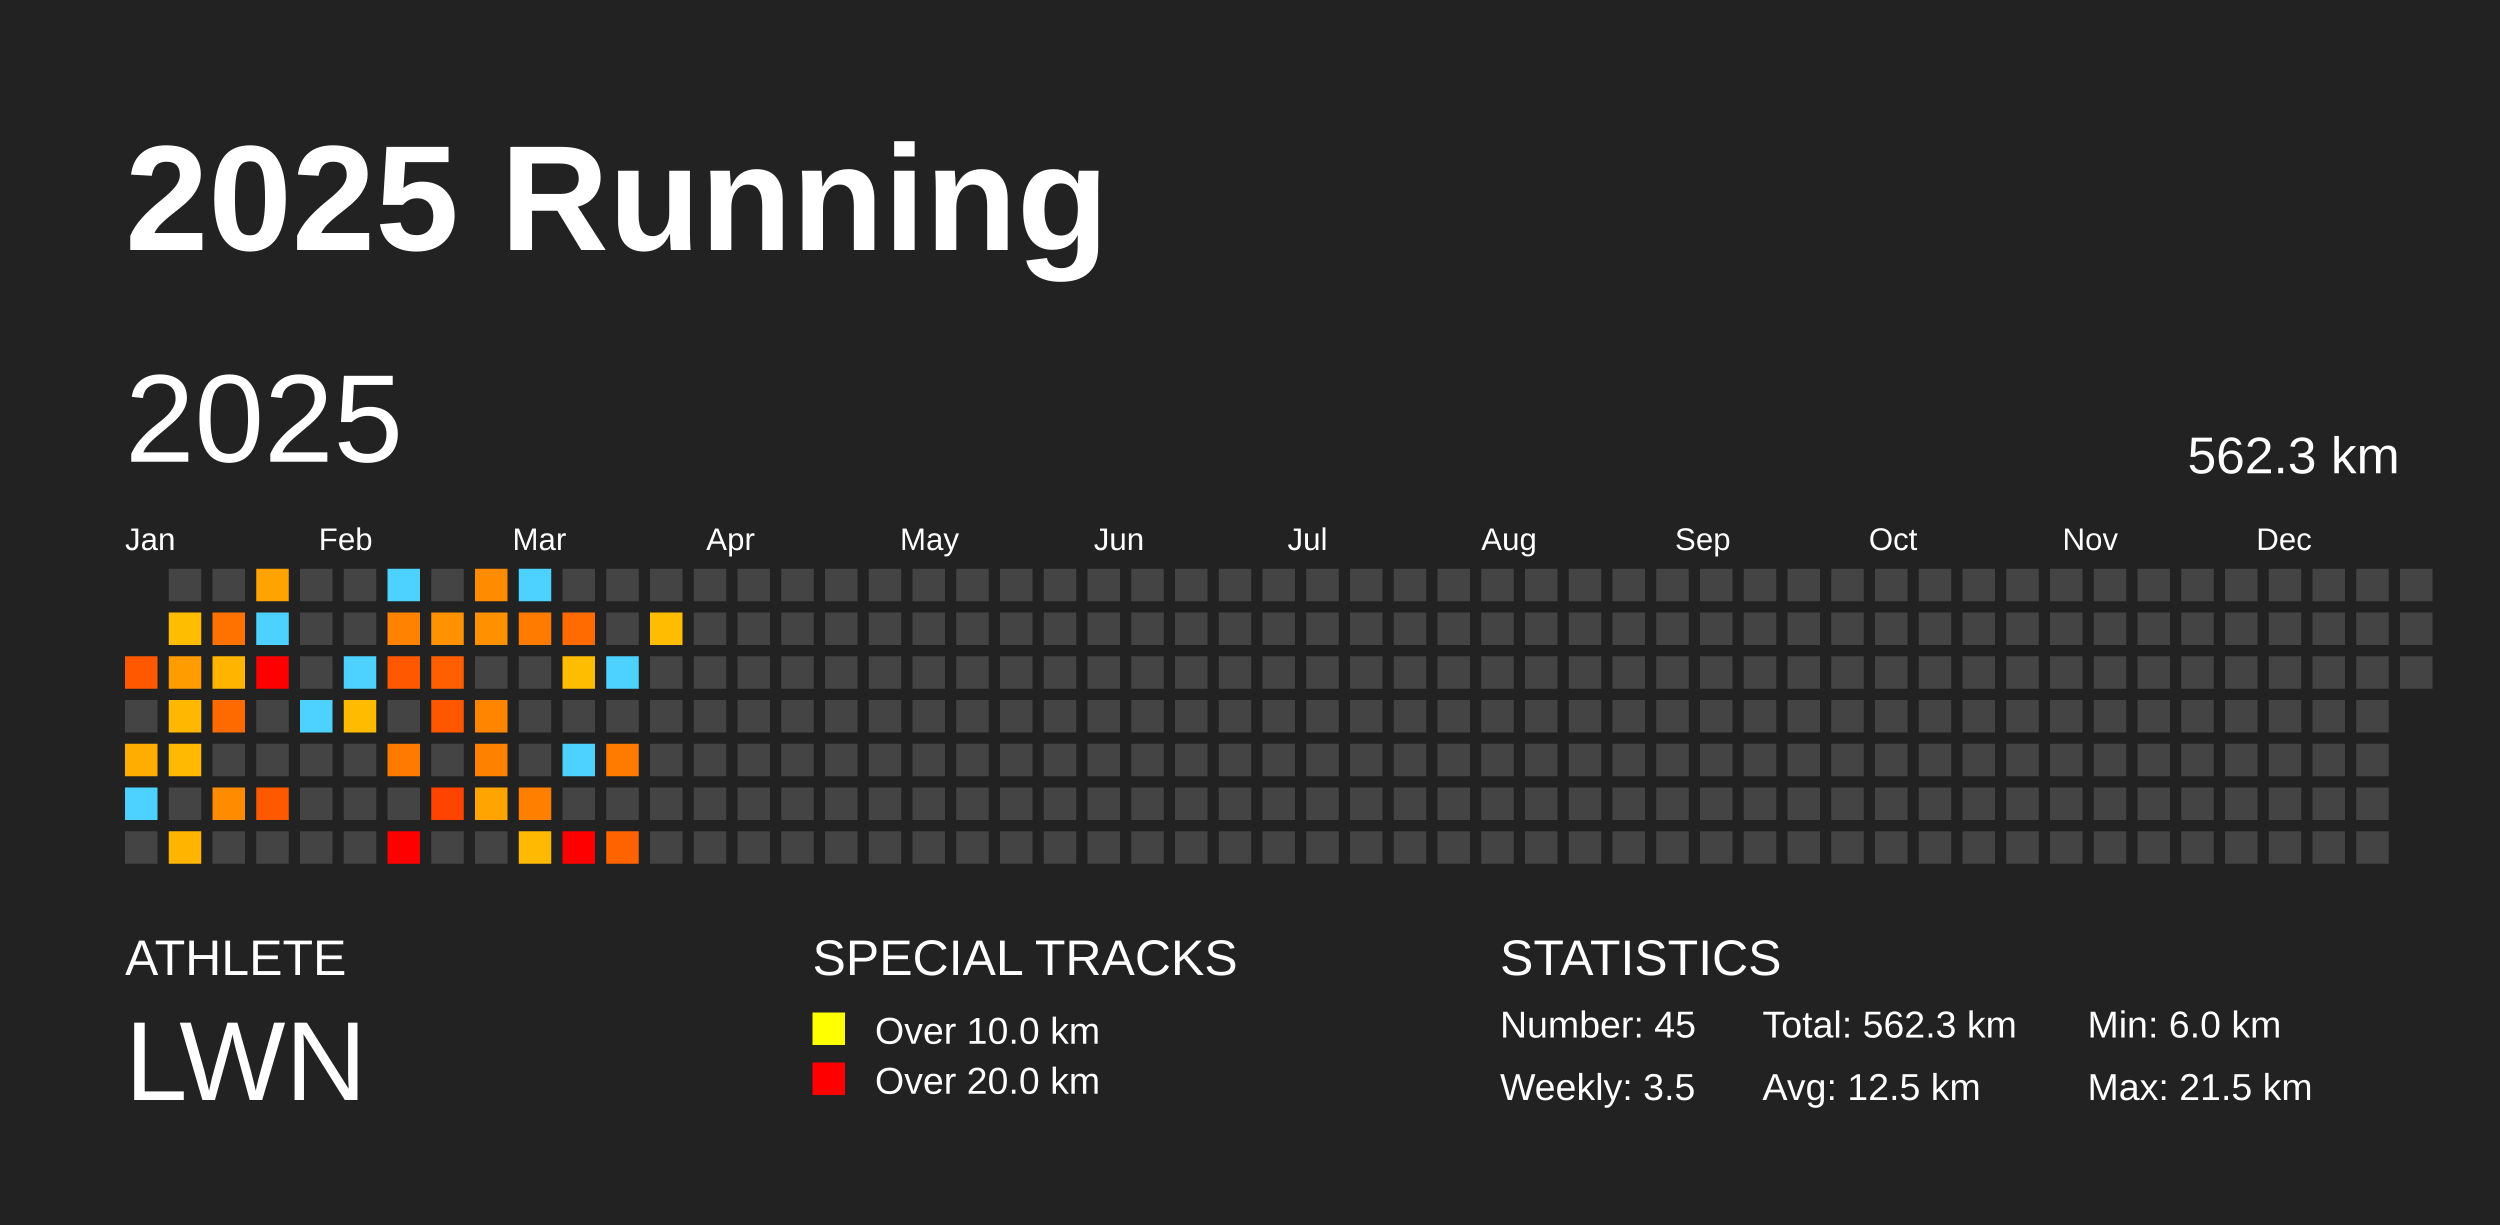
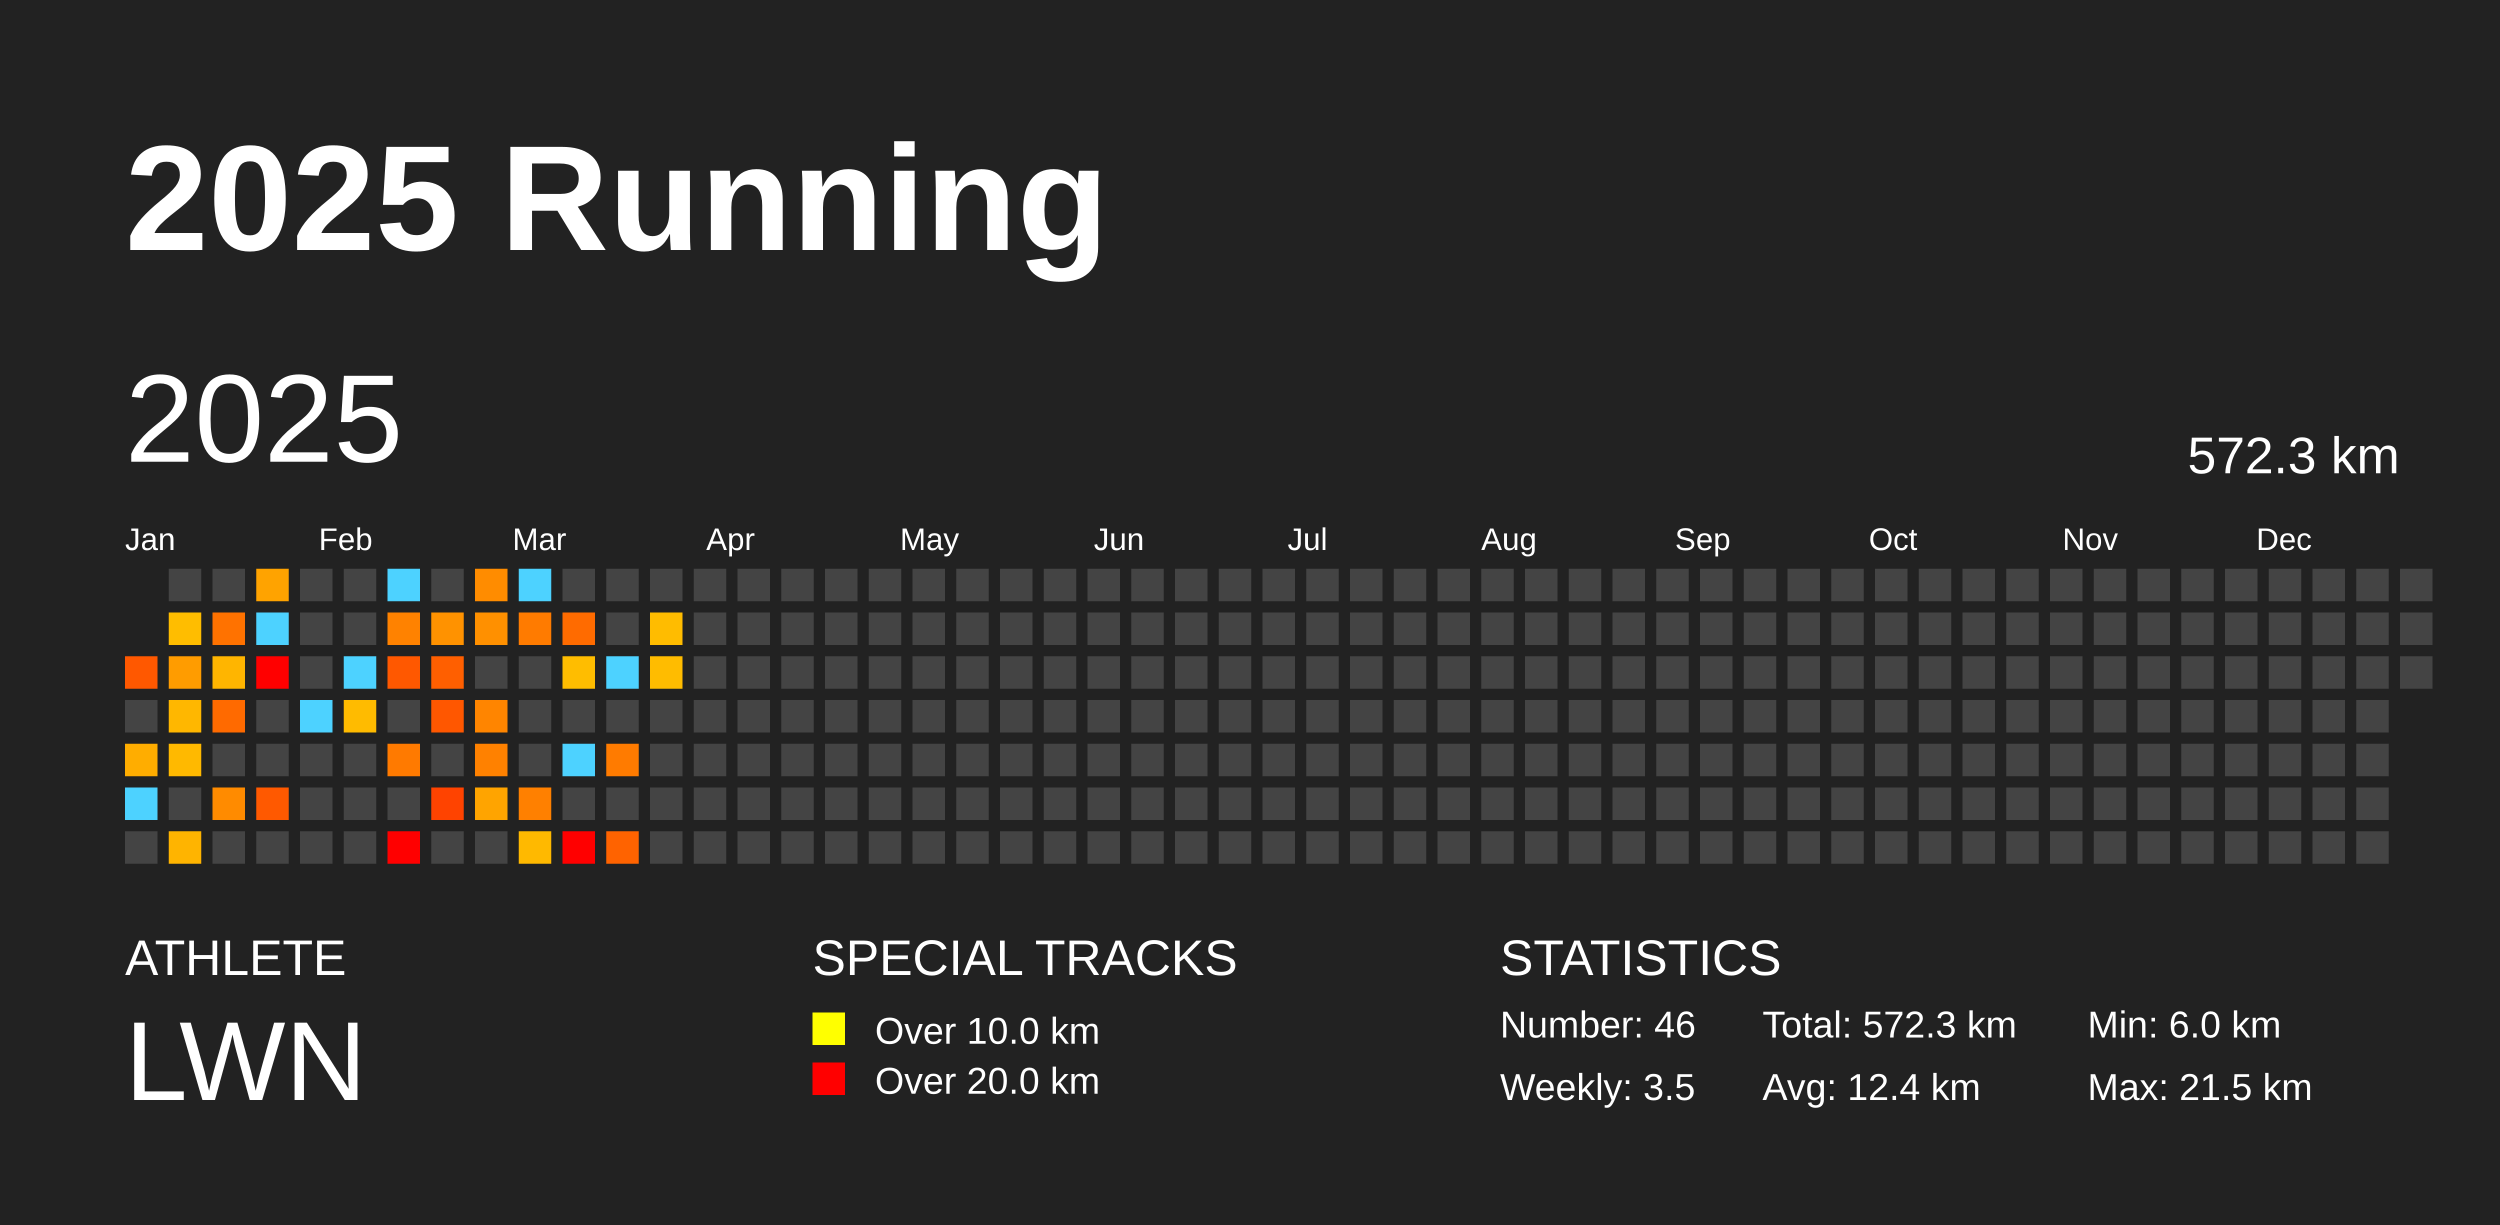
<svg xmlns="http://www.w3.org/2000/svg" baseProfile="full" height="98mm" version="1.1" viewBox="0,0,200,98" width="200mm">
  <defs />
  <rect fill="#222222" height="98" width="200" x="0" y="0" />
  <text fill="#FFFFFF" style="font-size:12px; font-family:Arial; font-weight:bold;" x="10" y="20">2025 Running</text>
  <text fill="#FFFFFF" style="font-size:4px; font-family:Arial" x="10" y="78">ATHLETE</text>
  <text fill="#FFFFFF" style="font-size:9px; font-family:Arial" x="10" y="88">LWN</text>
  <text fill="#FFFFFF" style="font-size:4px; font-family:Arial" x="65" y="78">SPECIAL TRACKS</text>
  <rect fill="yellow" height="2.6" width="2.6" x="65" y="81" />
  <text fill="#FFFFFF" style="font-size:3px; font-family:Arial" x="70" y="83.5">Over 10.0 km</text>
  <rect fill="red" height="2.6" width="2.6" x="65" y="85" />
  <text fill="#FFFFFF" style="font-size:3px; font-family:Arial" x="70" y="87.5">Over 20.0 km</text>
  <text fill="#FFFFFF" style="font-size:4px; font-family:Arial" x="120" y="78">STATISTICS</text>
-   <text fill="#FFFFFF" style="font-size:3px; font-family:Arial" x="120" y="83">Number: 45</text>
+   <text fill="#FFFFFF" style="font-size:3px; font-family:Arial" x="120" y="83">Number: 46</text>
  <text fill="#FFFFFF" style="font-size:3px; font-family:Arial" x="120" y="88">Weekly: 3.5</text>
-   <text fill="#FFFFFF" style="font-size:3px; font-family:Arial" x="141" y="83">Total: 562.3 km</text>
-   <text fill="#FFFFFF" style="font-size:3px; font-family:Arial" x="141" y="88">Avg: 12.5 km</text>
+   <text fill="#FFFFFF" style="font-size:3px; font-family:Arial" x="141" y="83">Total: 572.3 km</text>
+   <text fill="#FFFFFF" style="font-size:3px; font-family:Arial" x="141" y="88">Avg: 12.4 km</text>
  <text fill="#FFFFFF" style="font-size:3px; font-family:Arial" x="167" y="83">Min: 6.0 km</text>
  <text fill="#FFFFFF" style="font-size:3px; font-family:Arial" x="167" y="88">Max: 21.5 km</text>
  <text dominant-baseline="hanging" fill="#FFFFFF" style="font-size:10.0px; font-family:Arial;" x="10" y="30">2025</text>
-   <text dominant-baseline="hanging" fill="#FFFFFF" style="font-size:4.125px; font-family:Arial;" x="175" y="35">562.3 km</text>
+   <text dominant-baseline="hanging" fill="#FFFFFF" style="font-size:4.125px; font-family:Arial;" x="175" y="35">572.3 km</text>
  <text fill="#FFFFFF" style="font-size:2.5px; font-family:Arial" x="10.0" y="44">Jan</text>
  <text fill="#FFFFFF" style="font-size:2.5px; font-family:Arial" x="25.5" y="44">Feb</text>
  <text fill="#FFFFFF" style="font-size:2.5px; font-family:Arial" x="41.0" y="44">Mar</text>
  <text fill="#FFFFFF" style="font-size:2.5px; font-family:Arial" x="56.5" y="44">Apr</text>
  <text fill="#FFFFFF" style="font-size:2.5px; font-family:Arial" x="72.0" y="44">May</text>
  <text fill="#FFFFFF" style="font-size:2.5px; font-family:Arial" x="87.5" y="44">Jun</text>
  <text fill="#FFFFFF" style="font-size:2.5px; font-family:Arial" x="103.0" y="44">Jul</text>
  <text fill="#FFFFFF" style="font-size:2.5px; font-family:Arial" x="118.5" y="44">Aug</text>
  <text fill="#FFFFFF" style="font-size:2.5px; font-family:Arial" x="134.0" y="44">Sep</text>
  <text fill="#FFFFFF" style="font-size:2.5px; font-family:Arial" x="149.5" y="44">Oct</text>
  <text fill="#FFFFFF" style="font-size:2.5px; font-family:Arial" x="165.0" y="44">Nov</text>
  <text fill="#FFFFFF" style="font-size:2.5px; font-family:Arial" x="180.5" y="44">Dec</text>
  <rect fill="#ff5800" height="2.6" width="2.6" x="10.0" y="52.5" />
  <rect fill="#444444" height="2.6" width="2.6" x="10.0" y="56.0" />
  <rect fill="#ffad00" height="2.6" width="2.6" x="10.0" y="59.5" />
  <rect fill="#4dd2ff" height="2.6" width="2.6" x="10.0" y="63.0" />
  <rect fill="#444444" height="2.6" width="2.6" x="10.0" y="66.5" />
  <rect fill="#444444" height="2.6" width="2.6" x="13.5" y="45.5" />
  <rect fill="#ffbd00" height="2.6" width="2.6" x="13.5" y="49.0" />
  <rect fill="#ff9c00" height="2.6" width="2.6" x="13.5" y="52.5" />
  <rect fill="#ffb700" height="2.6" width="2.6" x="13.5" y="56.0" />
  <rect fill="#ffb900" height="2.6" width="2.6" x="13.5" y="59.5" />
  <rect fill="#444444" height="2.6" width="2.6" x="13.5" y="63.0" />
  <rect fill="#ffb400" height="2.6" width="2.6" x="13.5" y="66.5" />
  <rect fill="#444444" height="2.6" width="2.6" x="17.0" y="45.5" />
  <rect fill="#ff7200" height="2.6" width="2.6" x="17.0" y="49.0" />
  <rect fill="#ffb500" height="2.6" width="2.6" x="17.0" y="52.5" />
  <rect fill="#ff6a00" height="2.6" width="2.6" x="17.0" y="56.0" />
  <rect fill="#444444" height="2.6" width="2.6" x="17.0" y="59.5" />
  <rect fill="#ff8b00" height="2.6" width="2.6" x="17.0" y="63.0" />
  <rect fill="#444444" height="2.6" width="2.6" x="17.0" y="66.5" />
  <rect fill="#ffa300" height="2.6" width="2.6" x="20.5" y="45.5" />
  <rect fill="#4dd2ff" height="2.6" width="2.6" x="20.5" y="49.0" />
  <rect fill="red" height="2.6" width="2.6" x="20.5" y="52.5" />
  <rect fill="#444444" height="2.6" width="2.6" x="20.5" y="56.0" />
  <rect fill="#444444" height="2.6" width="2.6" x="20.5" y="59.5" />
  <rect fill="#ff5900" height="2.6" width="2.6" x="20.5" y="63.0" />
  <rect fill="#444444" height="2.6" width="2.6" x="20.5" y="66.5" />
  <rect fill="#444444" height="2.6" width="2.6" x="24.0" y="45.5" />
  <rect fill="#444444" height="2.6" width="2.6" x="24.0" y="49.0" />
  <rect fill="#444444" height="2.6" width="2.6" x="24.0" y="52.5" />
  <rect fill="#4dd2ff" height="2.6" width="2.6" x="24.0" y="56.0" />
  <rect fill="#444444" height="2.6" width="2.6" x="24.0" y="59.5" />
  <rect fill="#444444" height="2.6" width="2.6" x="24.0" y="63.0" />
  <rect fill="#444444" height="2.6" width="2.6" x="24.0" y="66.5" />
  <rect fill="#444444" height="2.6" width="2.6" x="27.5" y="45.5" />
  <rect fill="#444444" height="2.6" width="2.6" x="27.5" y="49.0" />
  <rect fill="#4dd2ff" height="2.6" width="2.6" x="27.5" y="52.5" />
  <rect fill="#ffbb00" height="2.6" width="2.6" x="27.5" y="56.0" />
  <rect fill="#444444" height="2.6" width="2.6" x="27.5" y="59.5" />
  <rect fill="#444444" height="2.6" width="2.6" x="27.5" y="63.0" />
  <rect fill="#444444" height="2.6" width="2.6" x="27.5" y="66.5" />
  <rect fill="#4dd2ff" height="2.6" width="2.6" x="31.0" y="45.5" />
  <rect fill="#ff8200" height="2.6" width="2.6" x="31.0" y="49.0" />
  <rect fill="#ff5800" height="2.6" width="2.6" x="31.0" y="52.5" />
  <rect fill="#444444" height="2.6" width="2.6" x="31.0" y="56.0" />
  <rect fill="#ff7a00" height="2.6" width="2.6" x="31.0" y="59.5" />
  <rect fill="#444444" height="2.6" width="2.6" x="31.0" y="63.0" />
  <rect fill="red" height="2.6" width="2.6" x="31.0" y="66.5" />
  <rect fill="#444444" height="2.6" width="2.6" x="34.5" y="45.5" />
  <rect fill="#ff9200" height="2.6" width="2.6" x="34.5" y="49.0" />
  <rect fill="#ff5f00" height="2.6" width="2.6" x="34.5" y="52.5" />
  <rect fill="#ff5700" height="2.6" width="2.6" x="34.5" y="56.0" />
  <rect fill="#444444" height="2.6" width="2.6" x="34.5" y="59.5" />
  <rect fill="#ff4300" height="2.6" width="2.6" x="34.5" y="63.0" />
  <rect fill="#444444" height="2.6" width="2.6" x="34.5" y="66.5" />
  <rect fill="#ff8c00" height="2.6" width="2.6" x="38.0" y="45.5" />
  <rect fill="#ff9000" height="2.6" width="2.6" x="38.0" y="49.0" />
  <rect fill="#444444" height="2.6" width="2.6" x="38.0" y="52.5" />
  <rect fill="#ff8500" height="2.6" width="2.6" x="38.0" y="56.0" />
  <rect fill="#ff8100" height="2.6" width="2.6" x="38.0" y="59.5" />
  <rect fill="#ffa400" height="2.6" width="2.6" x="38.0" y="63.0" />
  <rect fill="#444444" height="2.6" width="2.6" x="38.0" y="66.5" />
  <rect fill="#4dd2ff" height="2.6" width="2.6" x="41.5" y="45.5" />
  <rect fill="#ff7b00" height="2.6" width="2.6" x="41.5" y="49.0" />
  <rect fill="#444444" height="2.6" width="2.6" x="41.5" y="52.5" />
  <rect fill="#444444" height="2.6" width="2.6" x="41.5" y="56.0" />
  <rect fill="#444444" height="2.6" width="2.6" x="41.5" y="59.5" />
  <rect fill="#ff8000" height="2.6" width="2.6" x="41.5" y="63.0" />
  <rect fill="#ffb900" height="2.6" width="2.6" x="41.5" y="66.5" />
  <rect fill="#444444" height="2.6" width="2.6" x="45.0" y="45.5" />
  <rect fill="#ff6b00" height="2.6" width="2.6" x="45.0" y="49.0" />
  <rect fill="#ffbd00" height="2.6" width="2.6" x="45.0" y="52.5" />
  <rect fill="#444444" height="2.6" width="2.6" x="45.0" y="56.0" />
  <rect fill="#4dd2ff" height="2.6" width="2.6" x="45.0" y="59.5" />
  <rect fill="#444444" height="2.6" width="2.6" x="45.0" y="63.0" />
  <rect fill="red" height="2.6" width="2.6" x="45.0" y="66.5" />
  <rect fill="#444444" height="2.6" width="2.6" x="48.5" y="45.5" />
  <rect fill="#444444" height="2.6" width="2.6" x="48.5" y="49.0" />
  <rect fill="#4dd2ff" height="2.6" width="2.6" x="48.5" y="52.5" />
  <rect fill="#444444" height="2.6" width="2.6" x="48.5" y="56.0" />
  <rect fill="#ff7b00" height="2.6" width="2.6" x="48.5" y="59.5" />
  <rect fill="#444444" height="2.6" width="2.6" x="48.5" y="63.0" />
  <rect fill="#ff6300" height="2.6" width="2.6" x="48.5" y="66.5" />
  <rect fill="#444444" height="2.6" width="2.6" x="52.0" y="45.5" />
  <rect fill="#ffbc00" height="2.6" width="2.6" x="52.0" y="49.0" />
-   <rect fill="#444444" height="2.6" width="2.6" x="52.0" y="52.5" />
+   <rect fill="#ffbc00" height="2.6" width="2.6" x="52.0" y="52.5" />
  <rect fill="#444444" height="2.6" width="2.6" x="52.0" y="56.0" />
  <rect fill="#444444" height="2.6" width="2.6" x="52.0" y="59.5" />
  <rect fill="#444444" height="2.6" width="2.6" x="52.0" y="63.0" />
  <rect fill="#444444" height="2.6" width="2.6" x="52.0" y="66.5" />
  <rect fill="#444444" height="2.6" width="2.6" x="55.5" y="45.5" />
  <rect fill="#444444" height="2.6" width="2.6" x="55.5" y="49.0" />
  <rect fill="#444444" height="2.6" width="2.6" x="55.5" y="52.5" />
  <rect fill="#444444" height="2.6" width="2.6" x="55.5" y="56.0" />
  <rect fill="#444444" height="2.6" width="2.6" x="55.5" y="59.5" />
  <rect fill="#444444" height="2.6" width="2.6" x="55.5" y="63.0" />
  <rect fill="#444444" height="2.6" width="2.6" x="55.5" y="66.5" />
  <rect fill="#444444" height="2.6" width="2.6" x="59.0" y="45.5" />
  <rect fill="#444444" height="2.6" width="2.6" x="59.0" y="49.0" />
  <rect fill="#444444" height="2.6" width="2.6" x="59.0" y="52.5" />
  <rect fill="#444444" height="2.6" width="2.6" x="59.0" y="56.0" />
  <rect fill="#444444" height="2.6" width="2.6" x="59.0" y="59.5" />
  <rect fill="#444444" height="2.6" width="2.6" x="59.0" y="63.0" />
  <rect fill="#444444" height="2.6" width="2.6" x="59.0" y="66.5" />
  <rect fill="#444444" height="2.6" width="2.6" x="62.5" y="45.5" />
  <rect fill="#444444" height="2.6" width="2.6" x="62.5" y="49.0" />
  <rect fill="#444444" height="2.6" width="2.6" x="62.5" y="52.5" />
  <rect fill="#444444" height="2.6" width="2.6" x="62.5" y="56.0" />
  <rect fill="#444444" height="2.6" width="2.6" x="62.5" y="59.5" />
  <rect fill="#444444" height="2.6" width="2.6" x="62.5" y="63.0" />
  <rect fill="#444444" height="2.6" width="2.6" x="62.5" y="66.5" />
  <rect fill="#444444" height="2.6" width="2.6" x="66.0" y="45.5" />
  <rect fill="#444444" height="2.6" width="2.6" x="66.0" y="49.0" />
  <rect fill="#444444" height="2.6" width="2.6" x="66.0" y="52.5" />
  <rect fill="#444444" height="2.6" width="2.6" x="66.0" y="56.0" />
  <rect fill="#444444" height="2.6" width="2.6" x="66.0" y="59.5" />
  <rect fill="#444444" height="2.6" width="2.6" x="66.0" y="63.0" />
  <rect fill="#444444" height="2.6" width="2.6" x="66.0" y="66.5" />
  <rect fill="#444444" height="2.6" width="2.6" x="69.5" y="45.5" />
  <rect fill="#444444" height="2.6" width="2.6" x="69.5" y="49.0" />
  <rect fill="#444444" height="2.6" width="2.6" x="69.5" y="52.5" />
  <rect fill="#444444" height="2.6" width="2.6" x="69.5" y="56.0" />
  <rect fill="#444444" height="2.6" width="2.6" x="69.5" y="59.5" />
  <rect fill="#444444" height="2.6" width="2.6" x="69.5" y="63.0" />
  <rect fill="#444444" height="2.6" width="2.6" x="69.5" y="66.5" />
  <rect fill="#444444" height="2.6" width="2.6" x="73.0" y="45.5" />
  <rect fill="#444444" height="2.6" width="2.6" x="73.0" y="49.0" />
  <rect fill="#444444" height="2.6" width="2.6" x="73.0" y="52.5" />
  <rect fill="#444444" height="2.6" width="2.6" x="73.0" y="56.0" />
  <rect fill="#444444" height="2.6" width="2.6" x="73.0" y="59.5" />
  <rect fill="#444444" height="2.6" width="2.6" x="73.0" y="63.0" />
  <rect fill="#444444" height="2.6" width="2.6" x="73.0" y="66.5" />
  <rect fill="#444444" height="2.6" width="2.6" x="76.5" y="45.5" />
  <rect fill="#444444" height="2.6" width="2.6" x="76.5" y="49.0" />
  <rect fill="#444444" height="2.6" width="2.6" x="76.5" y="52.5" />
  <rect fill="#444444" height="2.6" width="2.6" x="76.5" y="56.0" />
  <rect fill="#444444" height="2.6" width="2.6" x="76.5" y="59.5" />
  <rect fill="#444444" height="2.6" width="2.6" x="76.5" y="63.0" />
  <rect fill="#444444" height="2.6" width="2.6" x="76.5" y="66.5" />
  <rect fill="#444444" height="2.6" width="2.6" x="80.0" y="45.5" />
  <rect fill="#444444" height="2.6" width="2.6" x="80.0" y="49.0" />
  <rect fill="#444444" height="2.6" width="2.6" x="80.0" y="52.5" />
  <rect fill="#444444" height="2.6" width="2.6" x="80.0" y="56.0" />
  <rect fill="#444444" height="2.6" width="2.6" x="80.0" y="59.5" />
  <rect fill="#444444" height="2.6" width="2.6" x="80.0" y="63.0" />
  <rect fill="#444444" height="2.6" width="2.6" x="80.0" y="66.5" />
  <rect fill="#444444" height="2.6" width="2.6" x="83.5" y="45.5" />
  <rect fill="#444444" height="2.6" width="2.6" x="83.5" y="49.0" />
  <rect fill="#444444" height="2.6" width="2.6" x="83.5" y="52.5" />
  <rect fill="#444444" height="2.6" width="2.6" x="83.5" y="56.0" />
  <rect fill="#444444" height="2.6" width="2.6" x="83.5" y="59.5" />
  <rect fill="#444444" height="2.6" width="2.6" x="83.5" y="63.0" />
  <rect fill="#444444" height="2.6" width="2.6" x="83.5" y="66.5" />
  <rect fill="#444444" height="2.6" width="2.6" x="87.0" y="45.5" />
  <rect fill="#444444" height="2.6" width="2.6" x="87.0" y="49.0" />
  <rect fill="#444444" height="2.6" width="2.6" x="87.0" y="52.5" />
  <rect fill="#444444" height="2.6" width="2.6" x="87.0" y="56.0" />
  <rect fill="#444444" height="2.6" width="2.6" x="87.0" y="59.5" />
  <rect fill="#444444" height="2.6" width="2.6" x="87.0" y="63.0" />
  <rect fill="#444444" height="2.6" width="2.6" x="87.0" y="66.5" />
  <rect fill="#444444" height="2.6" width="2.6" x="90.5" y="45.5" />
  <rect fill="#444444" height="2.6" width="2.6" x="90.5" y="49.0" />
  <rect fill="#444444" height="2.6" width="2.6" x="90.5" y="52.5" />
  <rect fill="#444444" height="2.6" width="2.6" x="90.5" y="56.0" />
  <rect fill="#444444" height="2.6" width="2.6" x="90.5" y="59.5" />
  <rect fill="#444444" height="2.6" width="2.6" x="90.5" y="63.0" />
  <rect fill="#444444" height="2.6" width="2.6" x="90.5" y="66.5" />
  <rect fill="#444444" height="2.6" width="2.6" x="94.0" y="45.5" />
  <rect fill="#444444" height="2.6" width="2.6" x="94.0" y="49.0" />
  <rect fill="#444444" height="2.6" width="2.6" x="94.0" y="52.5" />
  <rect fill="#444444" height="2.6" width="2.6" x="94.0" y="56.0" />
  <rect fill="#444444" height="2.6" width="2.6" x="94.0" y="59.5" />
  <rect fill="#444444" height="2.6" width="2.6" x="94.0" y="63.0" />
  <rect fill="#444444" height="2.6" width="2.6" x="94.0" y="66.5" />
  <rect fill="#444444" height="2.6" width="2.6" x="97.5" y="45.5" />
  <rect fill="#444444" height="2.6" width="2.6" x="97.5" y="49.0" />
  <rect fill="#444444" height="2.6" width="2.6" x="97.5" y="52.5" />
  <rect fill="#444444" height="2.6" width="2.6" x="97.5" y="56.0" />
  <rect fill="#444444" height="2.6" width="2.6" x="97.5" y="59.5" />
  <rect fill="#444444" height="2.6" width="2.6" x="97.5" y="63.0" />
  <rect fill="#444444" height="2.6" width="2.6" x="97.5" y="66.5" />
  <rect fill="#444444" height="2.6" width="2.6" x="101.0" y="45.5" />
  <rect fill="#444444" height="2.6" width="2.6" x="101.0" y="49.0" />
  <rect fill="#444444" height="2.6" width="2.6" x="101.0" y="52.5" />
  <rect fill="#444444" height="2.6" width="2.6" x="101.0" y="56.0" />
  <rect fill="#444444" height="2.6" width="2.6" x="101.0" y="59.5" />
  <rect fill="#444444" height="2.6" width="2.6" x="101.0" y="63.0" />
  <rect fill="#444444" height="2.6" width="2.6" x="101.0" y="66.5" />
  <rect fill="#444444" height="2.6" width="2.6" x="104.5" y="45.5" />
  <rect fill="#444444" height="2.6" width="2.6" x="104.5" y="49.0" />
  <rect fill="#444444" height="2.6" width="2.6" x="104.5" y="52.5" />
  <rect fill="#444444" height="2.6" width="2.6" x="104.5" y="56.0" />
  <rect fill="#444444" height="2.6" width="2.6" x="104.5" y="59.5" />
  <rect fill="#444444" height="2.6" width="2.6" x="104.5" y="63.0" />
  <rect fill="#444444" height="2.6" width="2.6" x="104.5" y="66.5" />
  <rect fill="#444444" height="2.6" width="2.6" x="108.0" y="45.5" />
  <rect fill="#444444" height="2.6" width="2.6" x="108.0" y="49.0" />
  <rect fill="#444444" height="2.6" width="2.6" x="108.0" y="52.5" />
  <rect fill="#444444" height="2.6" width="2.6" x="108.0" y="56.0" />
  <rect fill="#444444" height="2.6" width="2.6" x="108.0" y="59.5" />
  <rect fill="#444444" height="2.6" width="2.6" x="108.0" y="63.0" />
  <rect fill="#444444" height="2.6" width="2.6" x="108.0" y="66.5" />
  <rect fill="#444444" height="2.6" width="2.6" x="111.5" y="45.5" />
  <rect fill="#444444" height="2.6" width="2.6" x="111.5" y="49.0" />
  <rect fill="#444444" height="2.6" width="2.6" x="111.5" y="52.5" />
  <rect fill="#444444" height="2.6" width="2.6" x="111.5" y="56.0" />
  <rect fill="#444444" height="2.6" width="2.6" x="111.5" y="59.5" />
  <rect fill="#444444" height="2.6" width="2.6" x="111.5" y="63.0" />
  <rect fill="#444444" height="2.6" width="2.6" x="111.5" y="66.5" />
  <rect fill="#444444" height="2.6" width="2.6" x="115.0" y="45.5" />
  <rect fill="#444444" height="2.6" width="2.6" x="115.0" y="49.0" />
  <rect fill="#444444" height="2.6" width="2.6" x="115.0" y="52.5" />
  <rect fill="#444444" height="2.6" width="2.6" x="115.0" y="56.0" />
  <rect fill="#444444" height="2.6" width="2.6" x="115.0" y="59.5" />
  <rect fill="#444444" height="2.6" width="2.6" x="115.0" y="63.0" />
  <rect fill="#444444" height="2.6" width="2.6" x="115.0" y="66.5" />
  <rect fill="#444444" height="2.6" width="2.6" x="118.5" y="45.5" />
  <rect fill="#444444" height="2.6" width="2.6" x="118.5" y="49.0" />
  <rect fill="#444444" height="2.6" width="2.6" x="118.5" y="52.5" />
  <rect fill="#444444" height="2.6" width="2.6" x="118.5" y="56.0" />
  <rect fill="#444444" height="2.6" width="2.6" x="118.5" y="59.5" />
  <rect fill="#444444" height="2.6" width="2.6" x="118.5" y="63.0" />
  <rect fill="#444444" height="2.6" width="2.6" x="118.5" y="66.5" />
  <rect fill="#444444" height="2.6" width="2.6" x="122.0" y="45.5" />
  <rect fill="#444444" height="2.6" width="2.6" x="122.0" y="49.0" />
  <rect fill="#444444" height="2.6" width="2.6" x="122.0" y="52.5" />
  <rect fill="#444444" height="2.6" width="2.6" x="122.0" y="56.0" />
  <rect fill="#444444" height="2.6" width="2.6" x="122.0" y="59.5" />
  <rect fill="#444444" height="2.6" width="2.6" x="122.0" y="63.0" />
  <rect fill="#444444" height="2.6" width="2.6" x="122.0" y="66.5" />
  <rect fill="#444444" height="2.6" width="2.6" x="125.5" y="45.5" />
  <rect fill="#444444" height="2.6" width="2.6" x="125.5" y="49.0" />
  <rect fill="#444444" height="2.6" width="2.6" x="125.5" y="52.5" />
  <rect fill="#444444" height="2.6" width="2.6" x="125.5" y="56.0" />
  <rect fill="#444444" height="2.6" width="2.6" x="125.5" y="59.5" />
  <rect fill="#444444" height="2.6" width="2.6" x="125.5" y="63.0" />
  <rect fill="#444444" height="2.6" width="2.6" x="125.5" y="66.5" />
  <rect fill="#444444" height="2.6" width="2.6" x="129.0" y="45.5" />
  <rect fill="#444444" height="2.6" width="2.6" x="129.0" y="49.0" />
  <rect fill="#444444" height="2.6" width="2.6" x="129.0" y="52.5" />
  <rect fill="#444444" height="2.6" width="2.6" x="129.0" y="56.0" />
  <rect fill="#444444" height="2.6" width="2.6" x="129.0" y="59.5" />
  <rect fill="#444444" height="2.6" width="2.6" x="129.0" y="63.0" />
  <rect fill="#444444" height="2.6" width="2.6" x="129.0" y="66.5" />
  <rect fill="#444444" height="2.6" width="2.6" x="132.5" y="45.5" />
  <rect fill="#444444" height="2.6" width="2.6" x="132.5" y="49.0" />
  <rect fill="#444444" height="2.6" width="2.6" x="132.5" y="52.5" />
  <rect fill="#444444" height="2.6" width="2.6" x="132.5" y="56.0" />
  <rect fill="#444444" height="2.6" width="2.6" x="132.5" y="59.5" />
  <rect fill="#444444" height="2.6" width="2.6" x="132.5" y="63.0" />
  <rect fill="#444444" height="2.6" width="2.6" x="132.5" y="66.5" />
  <rect fill="#444444" height="2.6" width="2.6" x="136.0" y="45.5" />
  <rect fill="#444444" height="2.6" width="2.6" x="136.0" y="49.0" />
  <rect fill="#444444" height="2.6" width="2.6" x="136.0" y="52.5" />
  <rect fill="#444444" height="2.6" width="2.6" x="136.0" y="56.0" />
  <rect fill="#444444" height="2.6" width="2.6" x="136.0" y="59.5" />
  <rect fill="#444444" height="2.6" width="2.6" x="136.0" y="63.0" />
  <rect fill="#444444" height="2.6" width="2.6" x="136.0" y="66.5" />
  <rect fill="#444444" height="2.6" width="2.6" x="139.5" y="45.5" />
  <rect fill="#444444" height="2.6" width="2.6" x="139.5" y="49.0" />
  <rect fill="#444444" height="2.6" width="2.6" x="139.5" y="52.5" />
  <rect fill="#444444" height="2.6" width="2.6" x="139.5" y="56.0" />
  <rect fill="#444444" height="2.6" width="2.6" x="139.5" y="59.5" />
  <rect fill="#444444" height="2.6" width="2.6" x="139.5" y="63.0" />
  <rect fill="#444444" height="2.6" width="2.6" x="139.5" y="66.5" />
  <rect fill="#444444" height="2.6" width="2.6" x="143.0" y="45.5" />
  <rect fill="#444444" height="2.6" width="2.6" x="143.0" y="49.0" />
  <rect fill="#444444" height="2.6" width="2.6" x="143.0" y="52.5" />
  <rect fill="#444444" height="2.6" width="2.6" x="143.0" y="56.0" />
  <rect fill="#444444" height="2.6" width="2.6" x="143.0" y="59.5" />
  <rect fill="#444444" height="2.6" width="2.6" x="143.0" y="63.0" />
  <rect fill="#444444" height="2.6" width="2.6" x="143.0" y="66.5" />
  <rect fill="#444444" height="2.6" width="2.6" x="146.5" y="45.5" />
  <rect fill="#444444" height="2.6" width="2.6" x="146.5" y="49.0" />
  <rect fill="#444444" height="2.6" width="2.6" x="146.5" y="52.5" />
  <rect fill="#444444" height="2.6" width="2.6" x="146.5" y="56.0" />
  <rect fill="#444444" height="2.6" width="2.6" x="146.5" y="59.5" />
  <rect fill="#444444" height="2.6" width="2.6" x="146.5" y="63.0" />
  <rect fill="#444444" height="2.6" width="2.6" x="146.5" y="66.5" />
  <rect fill="#444444" height="2.6" width="2.6" x="150.0" y="45.5" />
  <rect fill="#444444" height="2.6" width="2.6" x="150.0" y="49.0" />
  <rect fill="#444444" height="2.6" width="2.6" x="150.0" y="52.5" />
  <rect fill="#444444" height="2.6" width="2.6" x="150.0" y="56.0" />
  <rect fill="#444444" height="2.6" width="2.6" x="150.0" y="59.5" />
  <rect fill="#444444" height="2.6" width="2.6" x="150.0" y="63.0" />
  <rect fill="#444444" height="2.6" width="2.6" x="150.0" y="66.5" />
  <rect fill="#444444" height="2.6" width="2.6" x="153.5" y="45.5" />
  <rect fill="#444444" height="2.6" width="2.6" x="153.5" y="49.0" />
  <rect fill="#444444" height="2.6" width="2.6" x="153.5" y="52.5" />
  <rect fill="#444444" height="2.6" width="2.6" x="153.5" y="56.0" />
  <rect fill="#444444" height="2.6" width="2.6" x="153.5" y="59.5" />
  <rect fill="#444444" height="2.6" width="2.6" x="153.5" y="63.0" />
  <rect fill="#444444" height="2.6" width="2.6" x="153.5" y="66.5" />
  <rect fill="#444444" height="2.6" width="2.6" x="157.0" y="45.5" />
  <rect fill="#444444" height="2.6" width="2.6" x="157.0" y="49.0" />
  <rect fill="#444444" height="2.6" width="2.6" x="157.0" y="52.5" />
  <rect fill="#444444" height="2.6" width="2.6" x="157.0" y="56.0" />
  <rect fill="#444444" height="2.6" width="2.6" x="157.0" y="59.5" />
  <rect fill="#444444" height="2.6" width="2.6" x="157.0" y="63.0" />
  <rect fill="#444444" height="2.6" width="2.6" x="157.0" y="66.5" />
  <rect fill="#444444" height="2.6" width="2.6" x="160.5" y="45.5" />
  <rect fill="#444444" height="2.6" width="2.6" x="160.5" y="49.0" />
  <rect fill="#444444" height="2.6" width="2.6" x="160.5" y="52.5" />
  <rect fill="#444444" height="2.6" width="2.6" x="160.5" y="56.0" />
  <rect fill="#444444" height="2.6" width="2.6" x="160.5" y="59.5" />
  <rect fill="#444444" height="2.6" width="2.6" x="160.5" y="63.0" />
  <rect fill="#444444" height="2.6" width="2.6" x="160.5" y="66.5" />
  <rect fill="#444444" height="2.6" width="2.6" x="164.0" y="45.5" />
  <rect fill="#444444" height="2.6" width="2.6" x="164.0" y="49.0" />
  <rect fill="#444444" height="2.6" width="2.6" x="164.0" y="52.5" />
  <rect fill="#444444" height="2.6" width="2.6" x="164.0" y="56.0" />
  <rect fill="#444444" height="2.6" width="2.6" x="164.0" y="59.5" />
  <rect fill="#444444" height="2.6" width="2.6" x="164.0" y="63.0" />
  <rect fill="#444444" height="2.6" width="2.6" x="164.0" y="66.5" />
  <rect fill="#444444" height="2.6" width="2.6" x="167.5" y="45.5" />
  <rect fill="#444444" height="2.6" width="2.6" x="167.5" y="49.0" />
  <rect fill="#444444" height="2.6" width="2.6" x="167.5" y="52.5" />
  <rect fill="#444444" height="2.6" width="2.6" x="167.5" y="56.0" />
  <rect fill="#444444" height="2.6" width="2.6" x="167.5" y="59.5" />
  <rect fill="#444444" height="2.6" width="2.6" x="167.5" y="63.0" />
  <rect fill="#444444" height="2.6" width="2.6" x="167.5" y="66.5" />
  <rect fill="#444444" height="2.6" width="2.6" x="171.0" y="45.5" />
  <rect fill="#444444" height="2.6" width="2.6" x="171.0" y="49.0" />
  <rect fill="#444444" height="2.6" width="2.6" x="171.0" y="52.5" />
  <rect fill="#444444" height="2.6" width="2.6" x="171.0" y="56.0" />
  <rect fill="#444444" height="2.6" width="2.6" x="171.0" y="59.5" />
  <rect fill="#444444" height="2.6" width="2.6" x="171.0" y="63.0" />
  <rect fill="#444444" height="2.6" width="2.6" x="171.0" y="66.5" />
  <rect fill="#444444" height="2.6" width="2.6" x="174.5" y="45.5" />
  <rect fill="#444444" height="2.6" width="2.6" x="174.5" y="49.0" />
  <rect fill="#444444" height="2.6" width="2.6" x="174.5" y="52.5" />
  <rect fill="#444444" height="2.6" width="2.6" x="174.5" y="56.0" />
  <rect fill="#444444" height="2.6" width="2.6" x="174.5" y="59.5" />
  <rect fill="#444444" height="2.6" width="2.6" x="174.5" y="63.0" />
  <rect fill="#444444" height="2.6" width="2.6" x="174.5" y="66.5" />
  <rect fill="#444444" height="2.6" width="2.6" x="178.0" y="45.5" />
  <rect fill="#444444" height="2.6" width="2.6" x="178.0" y="49.0" />
  <rect fill="#444444" height="2.6" width="2.6" x="178.0" y="52.5" />
  <rect fill="#444444" height="2.6" width="2.6" x="178.0" y="56.0" />
  <rect fill="#444444" height="2.6" width="2.6" x="178.0" y="59.5" />
  <rect fill="#444444" height="2.6" width="2.6" x="178.0" y="63.0" />
  <rect fill="#444444" height="2.6" width="2.6" x="178.0" y="66.5" />
  <rect fill="#444444" height="2.6" width="2.6" x="181.5" y="45.5" />
  <rect fill="#444444" height="2.6" width="2.6" x="181.5" y="49.0" />
  <rect fill="#444444" height="2.6" width="2.6" x="181.5" y="52.5" />
  <rect fill="#444444" height="2.6" width="2.6" x="181.5" y="56.0" />
  <rect fill="#444444" height="2.6" width="2.6" x="181.5" y="59.5" />
  <rect fill="#444444" height="2.6" width="2.6" x="181.5" y="63.0" />
  <rect fill="#444444" height="2.6" width="2.6" x="181.5" y="66.5" />
  <rect fill="#444444" height="2.6" width="2.6" x="185.0" y="45.5" />
  <rect fill="#444444" height="2.6" width="2.6" x="185.0" y="49.0" />
  <rect fill="#444444" height="2.6" width="2.6" x="185.0" y="52.5" />
  <rect fill="#444444" height="2.6" width="2.6" x="185.0" y="56.0" />
  <rect fill="#444444" height="2.6" width="2.6" x="185.0" y="59.5" />
  <rect fill="#444444" height="2.6" width="2.6" x="185.0" y="63.0" />
  <rect fill="#444444" height="2.6" width="2.6" x="185.0" y="66.5" />
  <rect fill="#444444" height="2.6" width="2.6" x="188.5" y="45.5" />
  <rect fill="#444444" height="2.6" width="2.6" x="188.5" y="49.0" />
  <rect fill="#444444" height="2.6" width="2.6" x="188.5" y="52.5" />
  <rect fill="#444444" height="2.6" width="2.6" x="188.5" y="56.0" />
  <rect fill="#444444" height="2.6" width="2.6" x="188.5" y="59.5" />
  <rect fill="#444444" height="2.6" width="2.6" x="188.5" y="63.0" />
  <rect fill="#444444" height="2.6" width="2.6" x="188.5" y="66.5" />
  <rect fill="#444444" height="2.6" width="2.6" x="192.0" y="45.5" />
  <rect fill="#444444" height="2.6" width="2.6" x="192.0" y="49.0" />
  <rect fill="#444444" height="2.6" width="2.6" x="192.0" y="52.5" />
</svg>
